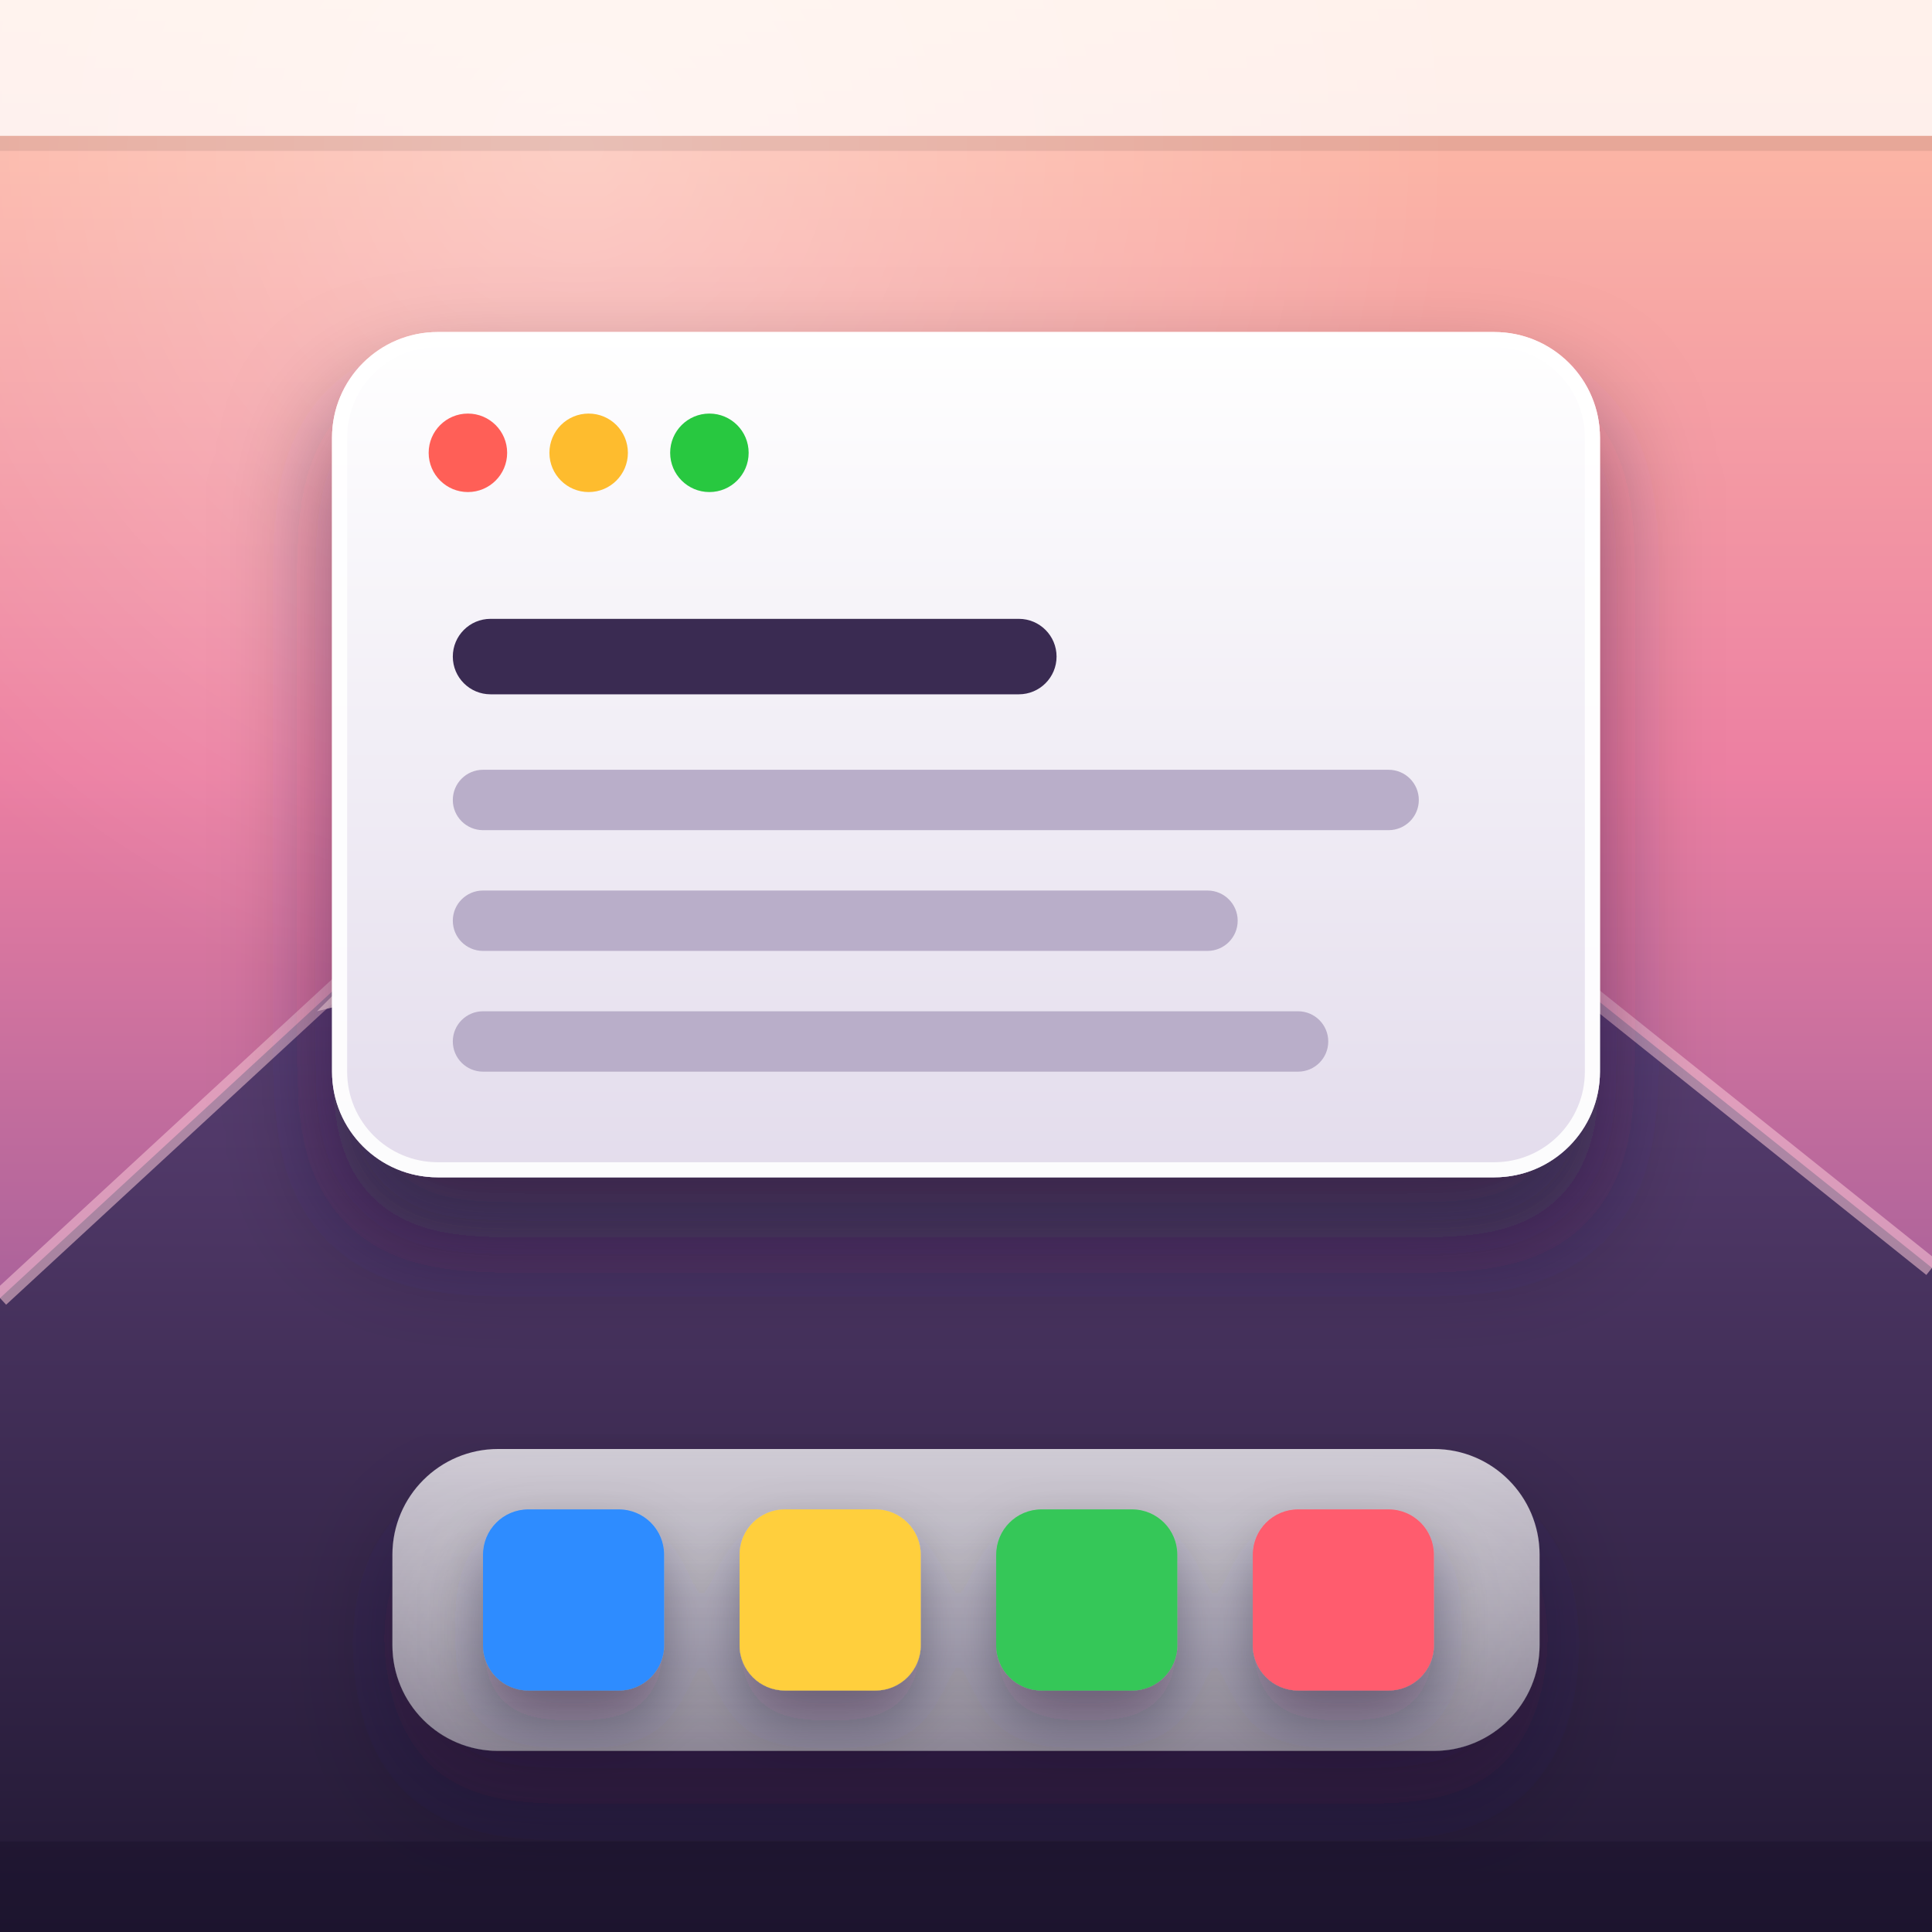
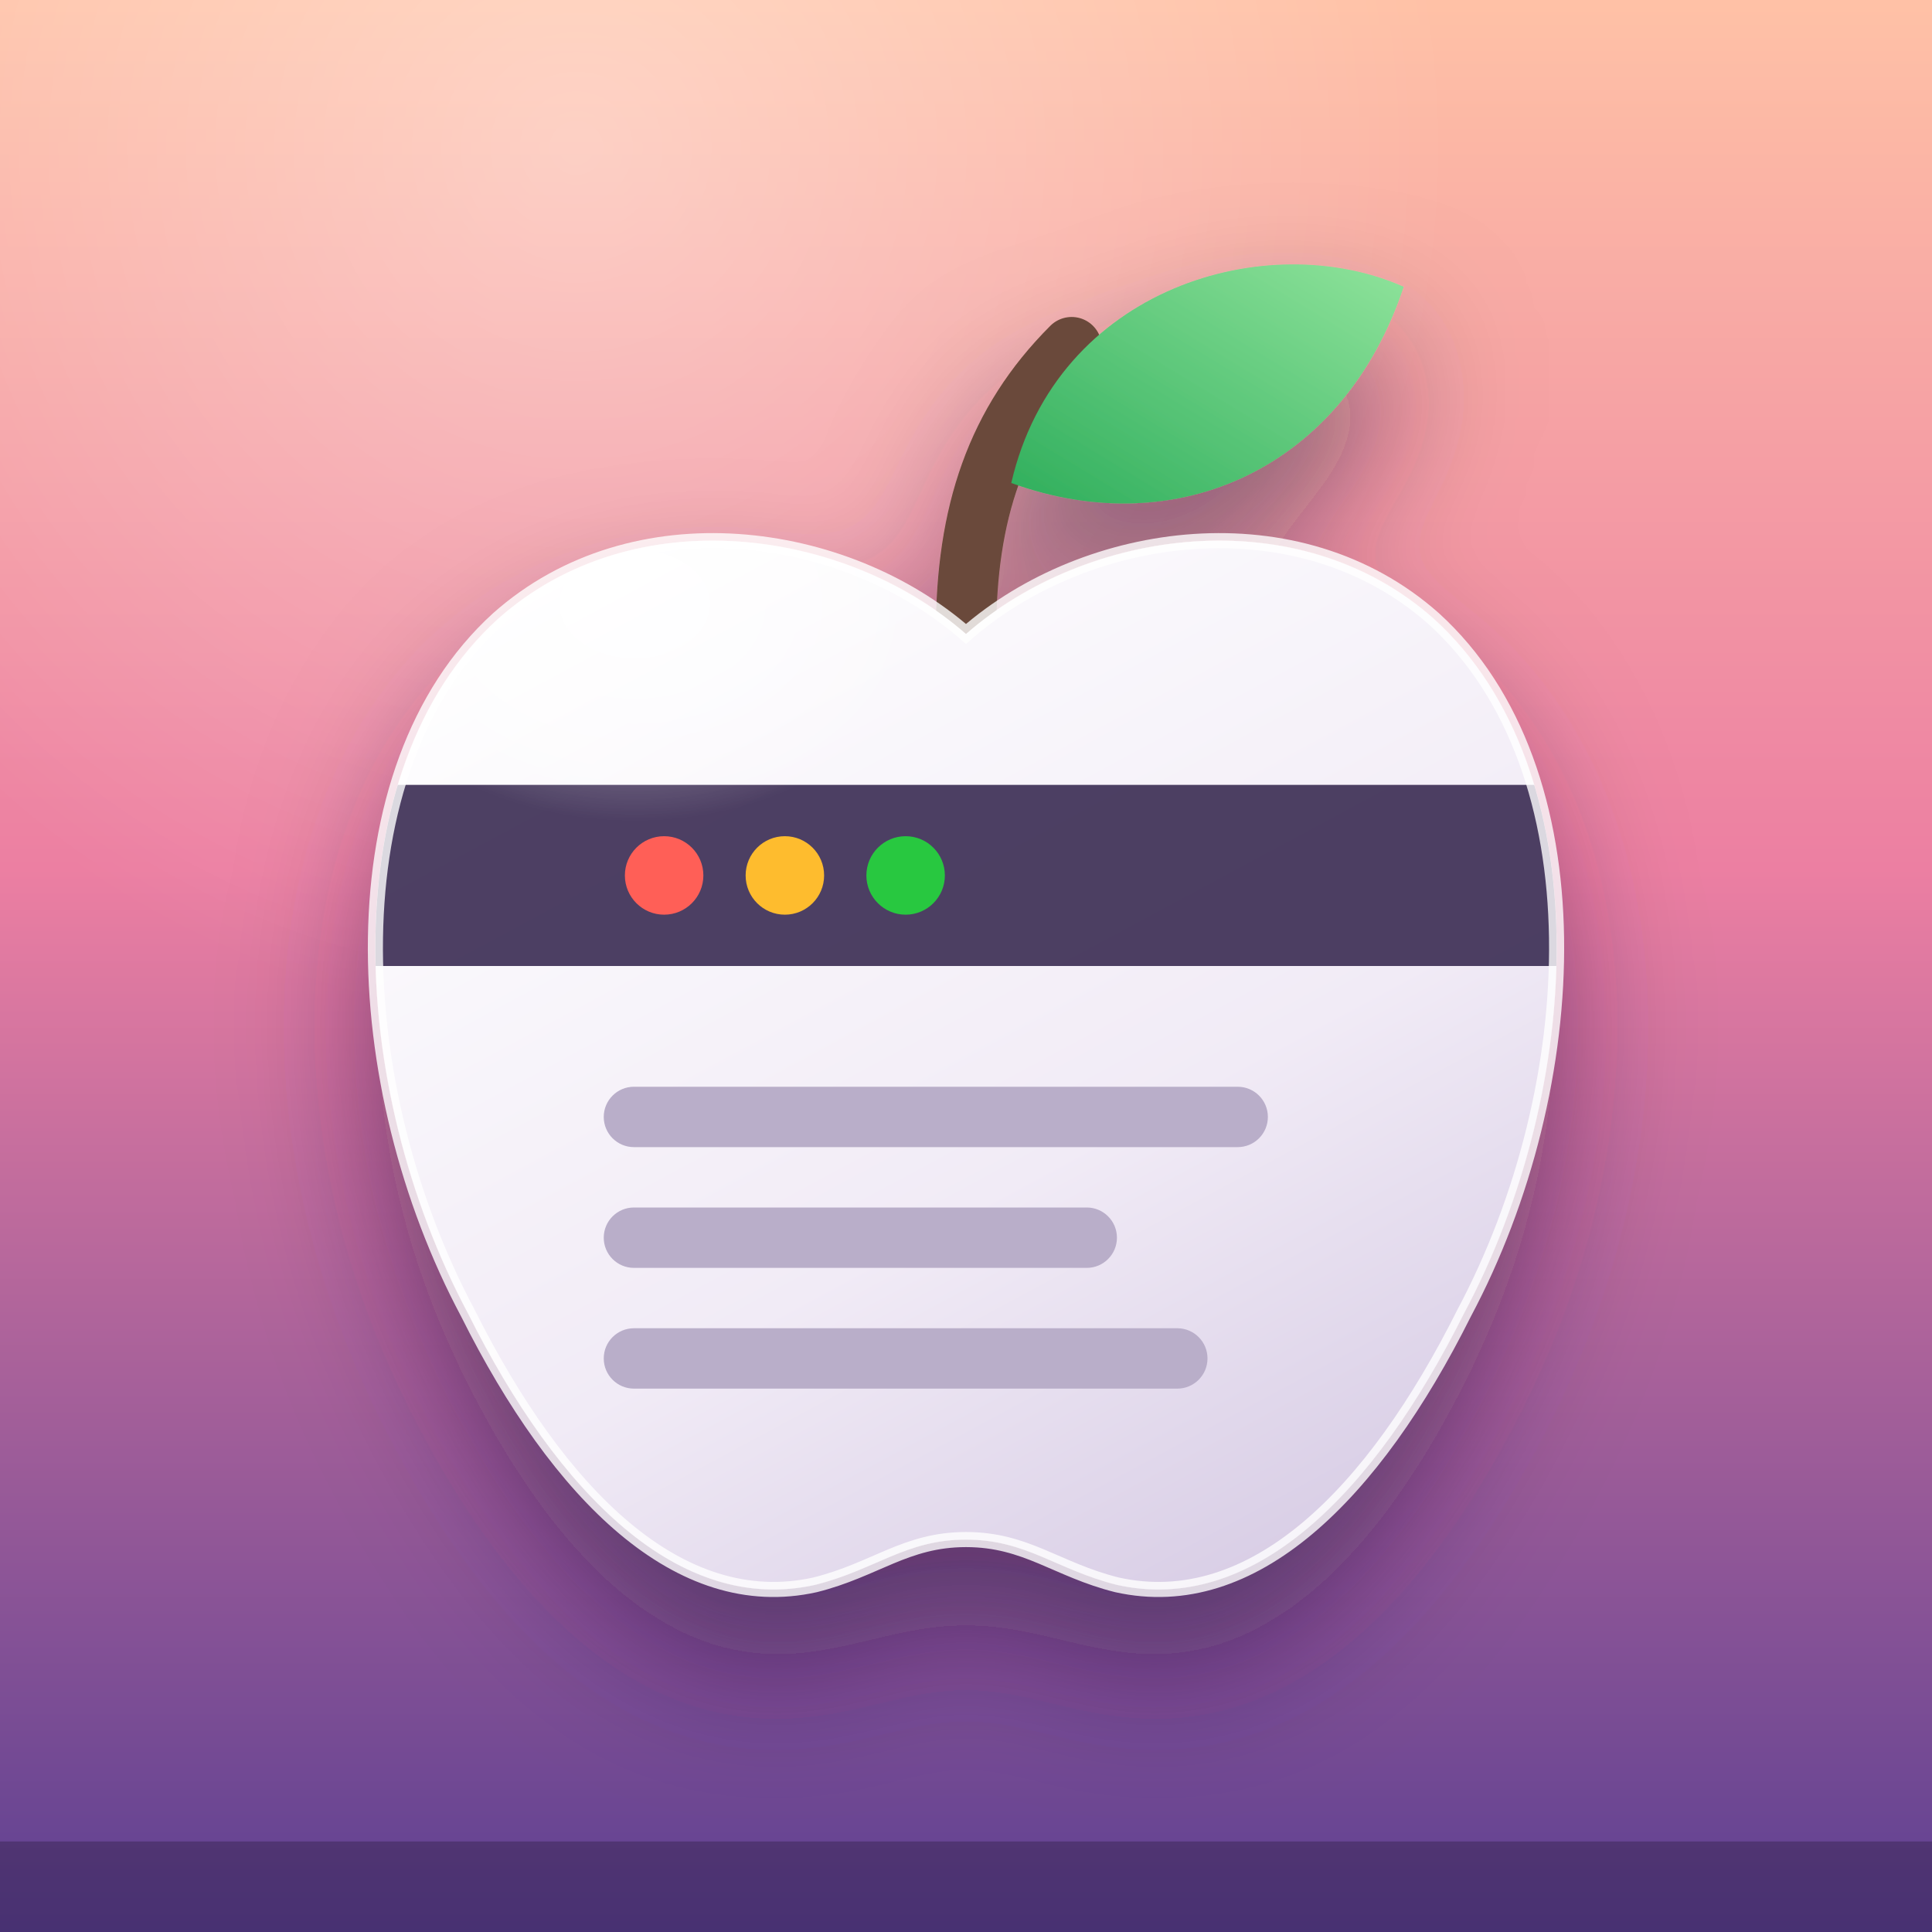
<svg xmlns="http://www.w3.org/2000/svg" viewBox="0 0 128 128">
  <defs>
    <linearGradient id="sky" x1="0" y1="0" x2="0" y2="1">
      <stop offset="0" stop-color="#ffc2a6" />
-       <stop offset="0.4" stop-color="#ec7fa2" />
+       <stop offset="0.45" stop-color="#ec7fa2" />
      <stop offset="1" stop-color="#5b3f91" />
-     </linearGradient>
-     <linearGradient id="hill" x1="0" y1="0" x2="0" y2="1">
-       <stop offset="0" stop-color="#6a4a85" />
-       <stop offset="1" stop-color="#211833" />
-     </linearGradient>
-     <linearGradient id="glass" x1="0" y1="0" x2="0" y2="1">
-       <stop offset="0" stop-color="#ffffff" />
-       <stop offset="1" stop-color="#e3dcec" />
-     </linearGradient>
-     <linearGradient id="dock" x1="0" y1="0" x2="0" y2="1">
-       <stop offset="0" stop-color="#ffffff" stop-opacity="0.75" />
-       <stop offset="1" stop-color="#ffffff" stop-opacity="0.4" />
    </linearGradient>
    <radialGradient id="shine" cx="0.3" cy="0.08" r="0.75">
      <stop offset="0" stop-color="#ffffff" stop-opacity="0.35" />
      <stop offset="0.6" stop-color="#ffffff" stop-opacity="0" />
    </radialGradient>
-     <filter id="shadow" x="-25%" y="-25%" width="150%" height="170%">
-       <feDropShadow dx="0" dy="4" stdDeviation="3.5" flood-color="#1e1030" flood-opacity="0.5" />
+     <linearGradient id="apple" x1="0.2" y1="0" x2="0.8" y2="1">
+       <stop offset="0" stop-color="#ffffff" />
+       <stop offset="0.6" stop-color="#f1ebf6" />
+       <stop offset="1" stop-color="#d6cbe4" />
+     </linearGradient>
+     <linearGradient id="leaf" x1="0" y1="1" x2="1" y2="0">
+       <stop offset="0" stop-color="#2fae5c" />
+       <stop offset="1" stop-color="#8fe39b" />
+     </linearGradient>
+     <radialGradient id="gloss" cx="0.32" cy="0.25" r="0.45">
+       <stop offset="0" stop-color="#ffffff" stop-opacity="0.95" />
+       <stop offset="1" stop-color="#ffffff" stop-opacity="0" />
+     </radialGradient>
+     <filter id="shadow" x="-25%" y="-25%" width="150%" height="160%">
+       <feDropShadow dx="0" dy="5" stdDeviation="4.5" flood-color="#2a1442" flood-opacity="0.5" />
    </filter>
-     <filter id="soft" x="-25%" y="-50%" width="150%" height="250%">
-       <feDropShadow dx="0" dy="2" stdDeviation="2" flood-color="#1e1030" flood-opacity="0.4" />
-     </filter>
+     <clipPath id="body">
+       <path d="M64 42 C56 35 42 33 33 41 C22 51 23 72 31 87 C37 99 45 107 54 105 C58 104 60 102 64 102 C68 102 70 104 74 105 C83 107 91 99 97 87 C105 72 106 51 95 41 C86 33 72 35 64 42 Z" />
+     </clipPath>
  </defs>
  <rect width="128" height="128" fill="url(#sky)" />
-   <path d="M0 86 L26 62 L40 72 L62 48 L84 70 L98 60 L128 84 V128 H0 Z" fill="url(#hill)" />
-   <path d="M0 86 L26 62 L40 72 L62 48 L84 70 L98 60 L128 84" fill="none" stroke="#f7c6d6" stroke-width="1.2" opacity="0.55" />
-   <path d="M62 48 L70 56 L64 54 L58 58 L55 55 Z M26 62 L31 67 L25 66 L21 67 Z" fill="#f6d2dc" opacity="0.85" />
  <rect width="128" height="128" fill="url(#shine)" />
-   <rect width="128" height="9" fill="#ffffff" opacity="0.78" />
-   <rect y="9" width="128" height="1" fill="#000000" opacity="0.08" />
+   <rect y="122" width="128" height="6" fill="#120a20" opacity="0.28" />
  <g filter="url(#shadow)">
-     <rect x="22" y="22" width="84" height="56" rx="7" fill="url(#glass)" />
+     <path d="M64 42 C64 34 66 28 71 23" fill="none" stroke="#6b4a3a" stroke-width="4" stroke-linecap="round" />
+     <path d="M67 32 C70 19 84 15 93 19 C89 31 78 36 67 32 Z" fill="url(#leaf)" />
+     <path d="M64 42 C56 35 42 33 33 41 C22 51 23 72 31 87 C37 99 45 107 54 105 C58 104 60 102 64 102 C68 102 70 104 74 105 C83 107 91 99 97 87 C105 72 106 51 95 41 C86 33 72 35 64 42 Z" fill="url(#apple)" />
  </g>
-   <rect x="22.5" y="22.5" width="83" height="55" rx="6.5" fill="none" stroke="#ffffff" stroke-opacity="0.9" />
-   <circle cx="31" cy="30" r="2.6" fill="#ff5f57" />
-   <circle cx="39" cy="30" r="2.6" fill="#febc2e" />
-   <circle cx="47" cy="30" r="2.6" fill="#28c840" />
-   <rect x="30" y="41" width="40" height="5" rx="2.5" fill="#3a2b52" />
-   <rect x="30" y="51" width="64" height="4" rx="2" fill="#b9aec9" />
-   <rect x="30" y="59" width="52" height="4" rx="2" fill="#b9aec9" />
-   <rect x="30" y="67" width="58" height="4" rx="2" fill="#b9aec9" />
-   <g filter="url(#shadow)">
-     <rect x="26" y="96" width="76" height="20" rx="7" fill="url(#dock)" />
+   <g clip-path="url(#body)">
+     <rect x="22" y="52" width="84" height="12" fill="#3a2b52" opacity="0.9" />
+     <circle cx="44" cy="58" r="2.6" fill="#ff5f57" />
+     <circle cx="52" cy="58" r="2.6" fill="#febc2e" />
+     <circle cx="60" cy="58" r="2.6" fill="#28c840" />
+     <rect x="40" y="72" width="44" height="4" rx="2" fill="#b9aec9" />
+     <rect x="40" y="80" width="34" height="4" rx="2" fill="#b9aec9" />
+     <rect x="40" y="88" width="40" height="4" rx="2" fill="#b9aec9" />
+     <ellipse cx="50" cy="48" rx="22" ry="16" fill="url(#gloss)" opacity="0.7" />
  </g>
-   <g filter="url(#soft)">
-     <rect x="32" y="100" width="12" height="12" rx="3" fill="#2f8cff" />
-     <rect x="49" y="100" width="12" height="12" rx="3" fill="#ffcf3d" />
-     <rect x="66" y="100" width="12" height="12" rx="3" fill="#34c759" />
-     <rect x="83" y="100" width="12" height="12" rx="3" fill="#ff5b6e" />
-   </g>
-   <rect y="122" width="128" height="6" fill="#120a20" opacity="0.3" />
+   <path d="M64 42 C56 35 42 33 33 41 C22 51 23 72 31 87 C37 99 45 107 54 105 C58 104 60 102 64 102 C68 102 70 104 74 105 C83 107 91 99 97 87 C105 72 106 51 95 41 C86 33 72 35 64 42 Z" fill="none" stroke="#ffffff" stroke-opacity="0.8" stroke-width="1" />
</svg>
